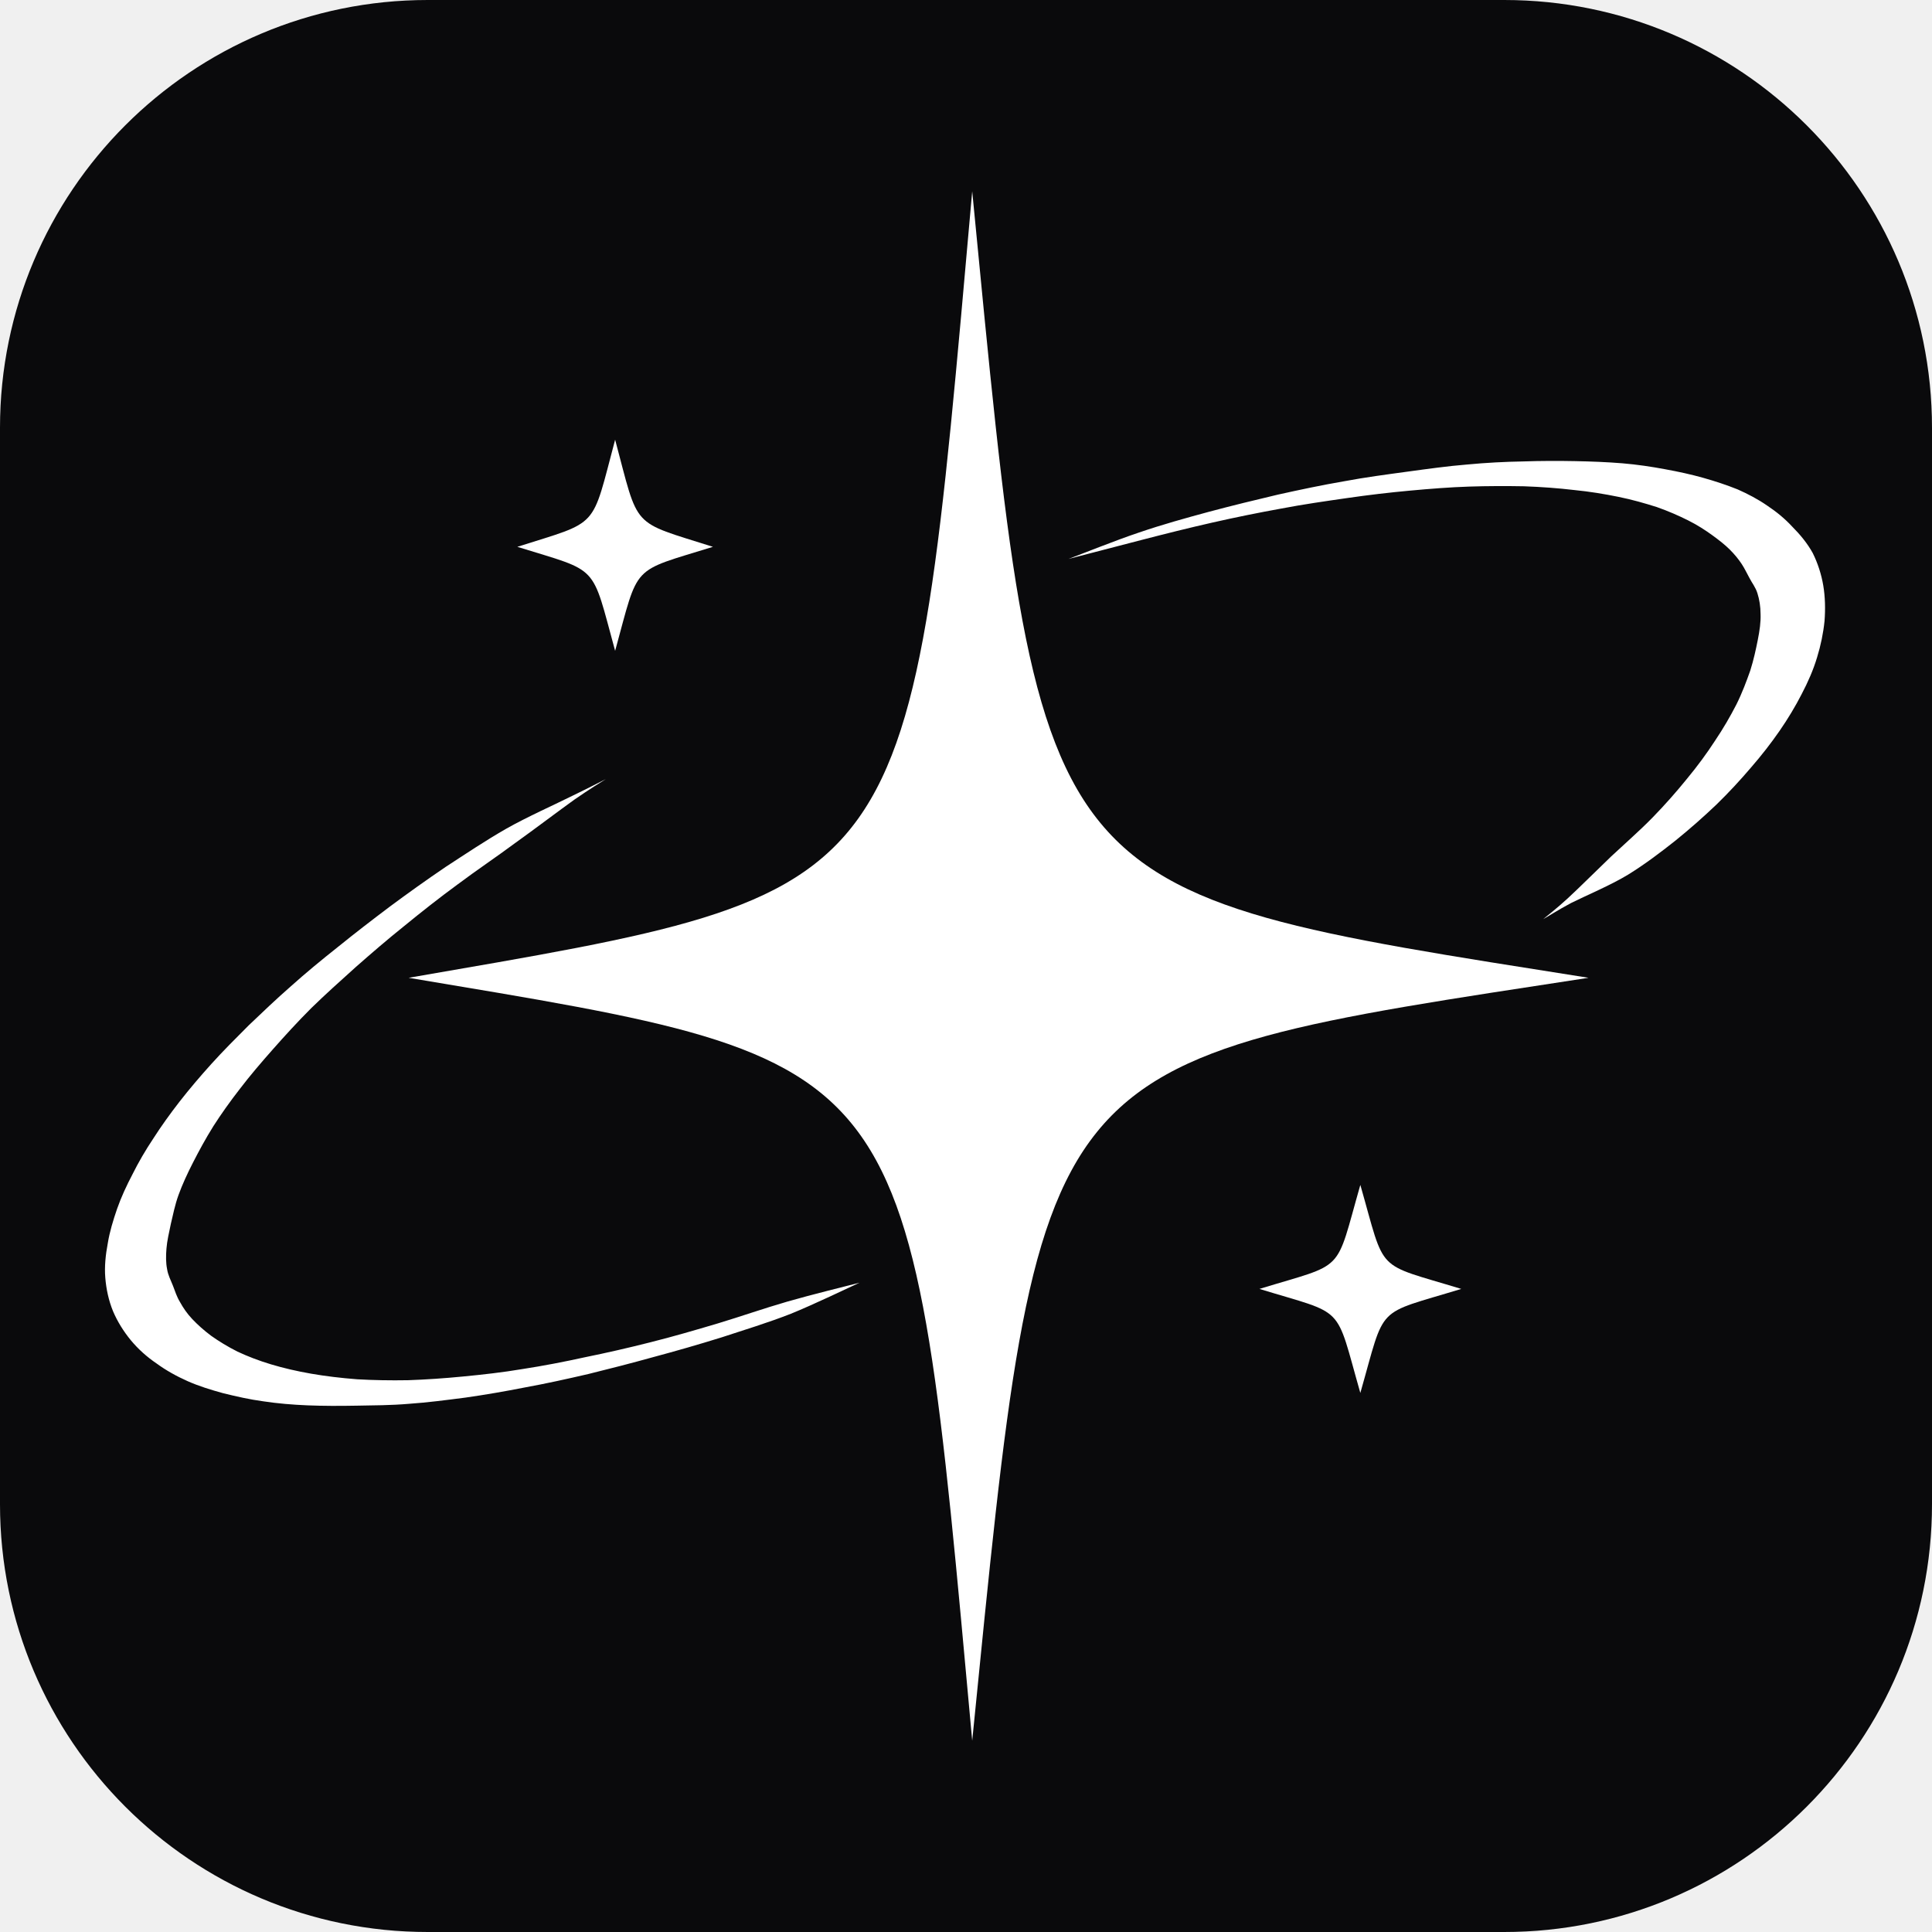
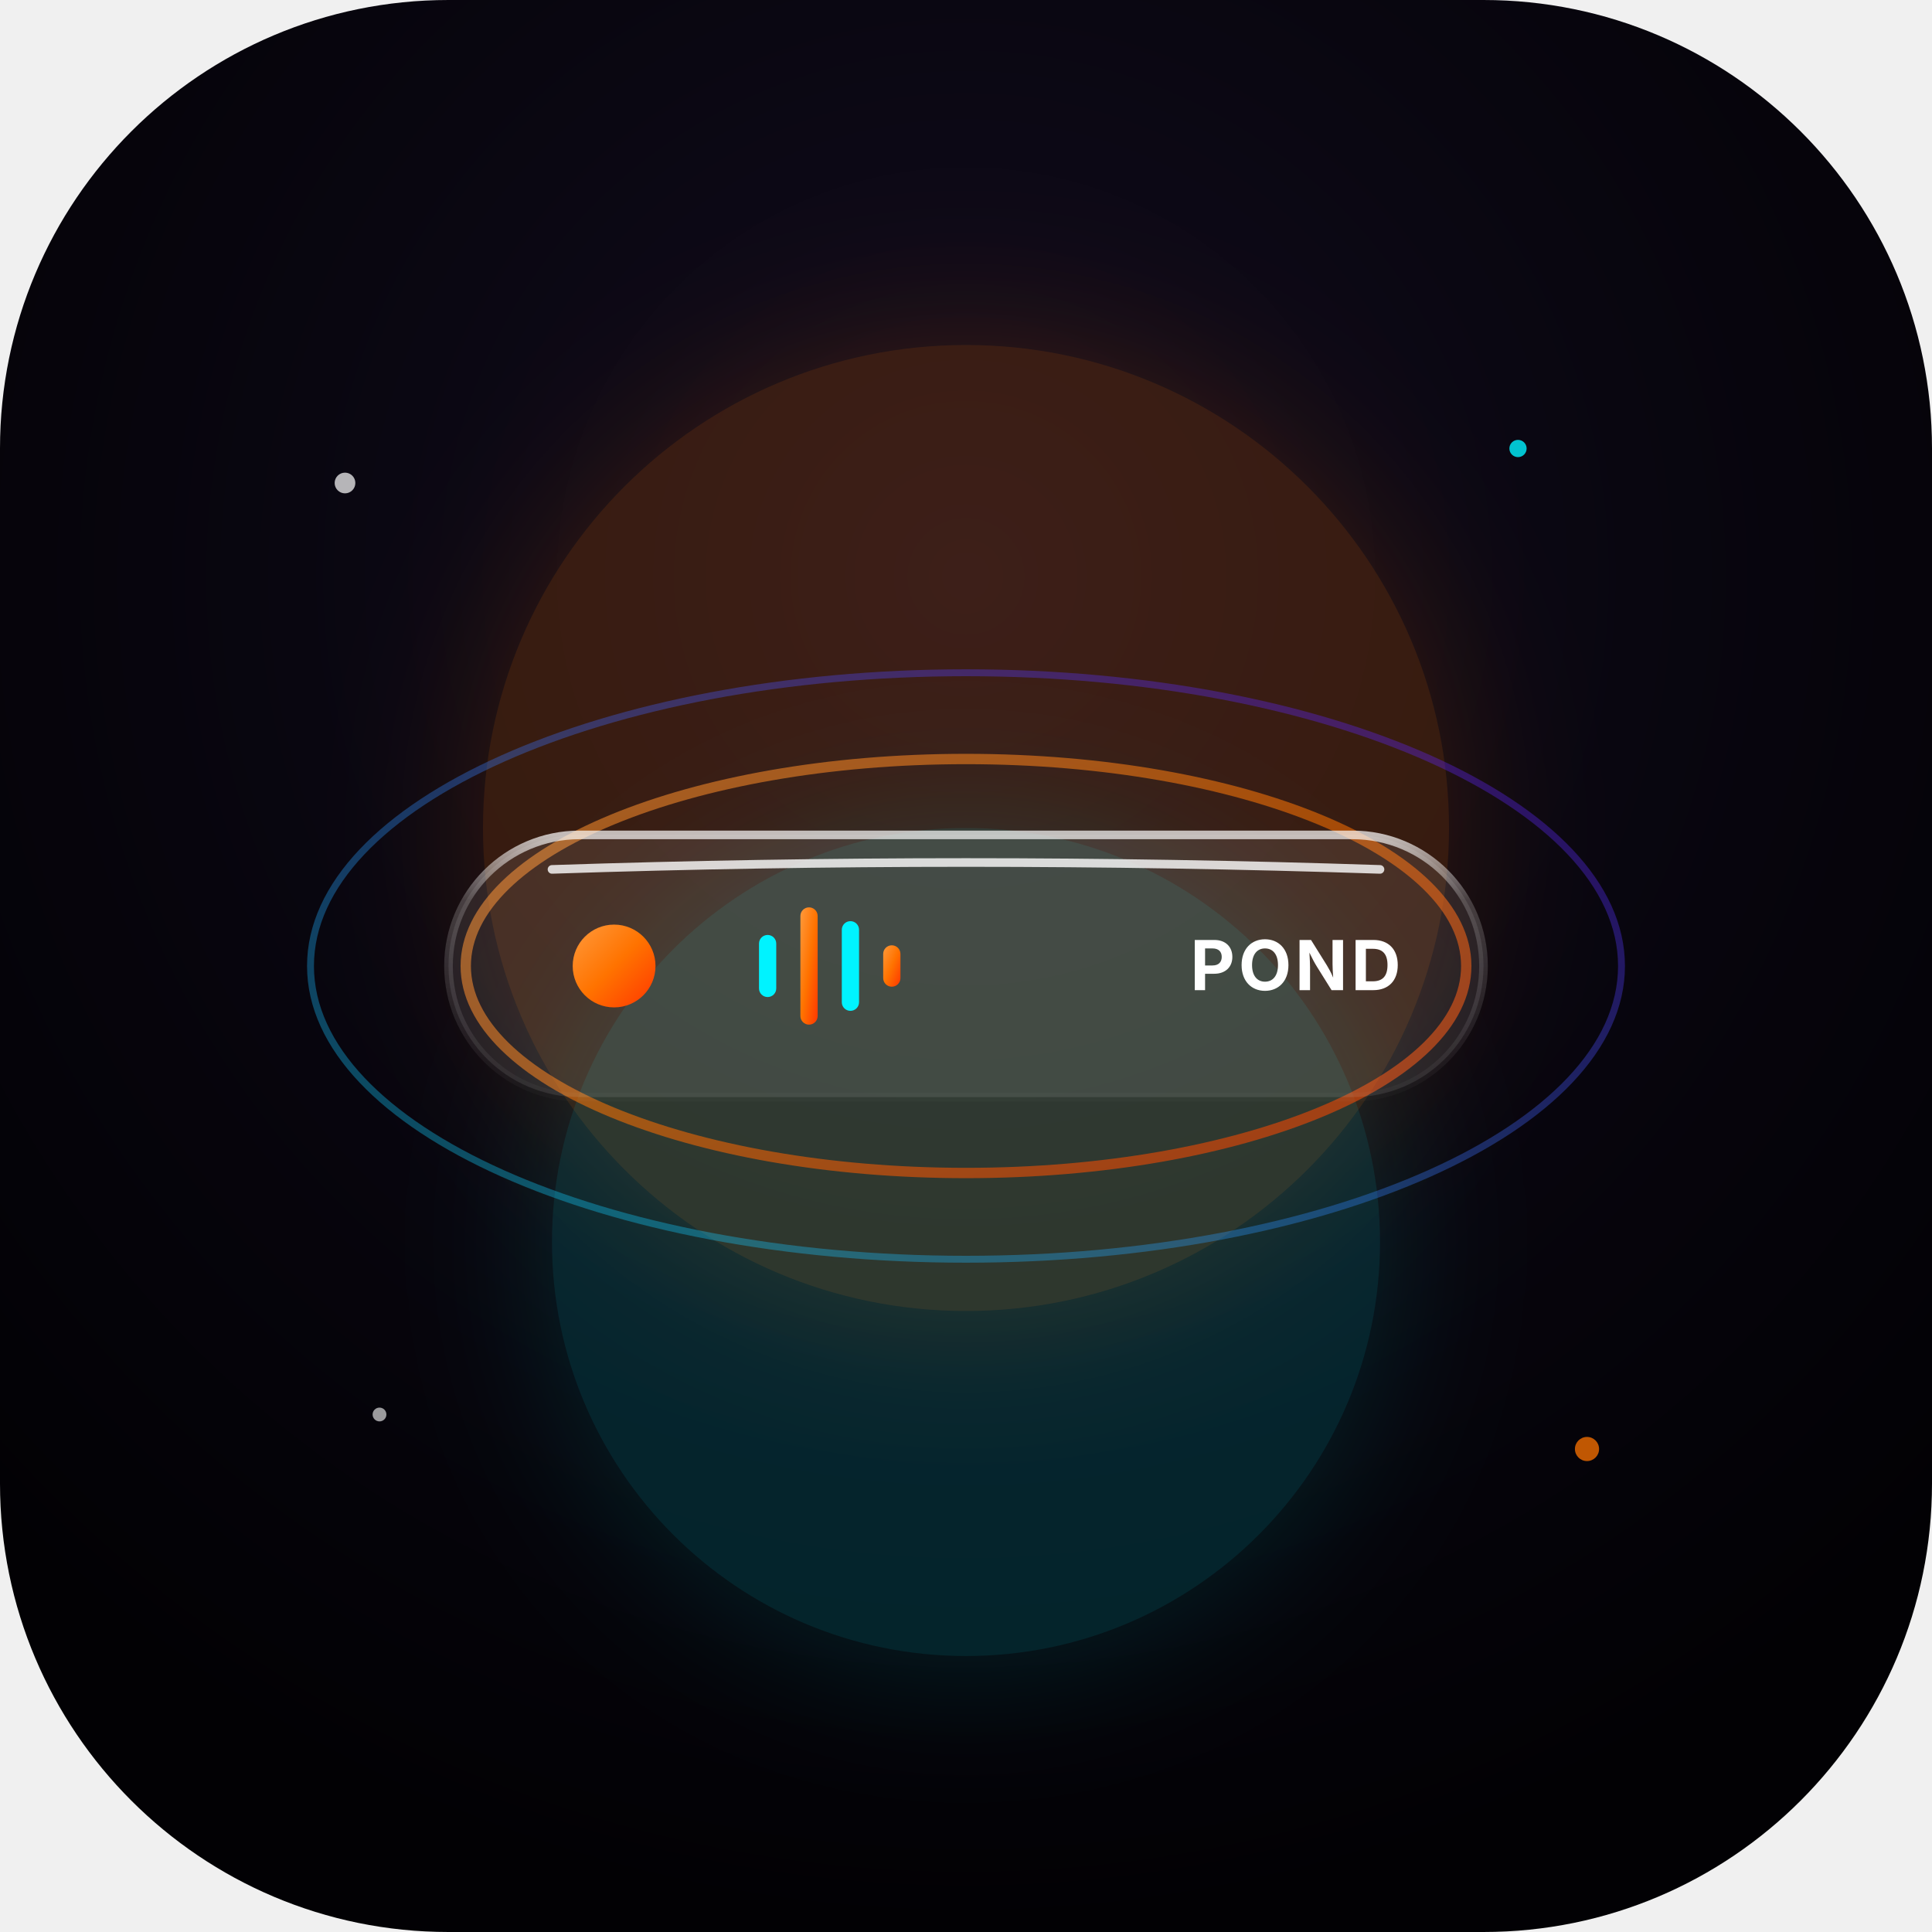
- <svg xmlns="http://www.w3.org/2000/svg" viewBox="0 0 560 560">
-   <rect width="560" height="560" rx="124" fill="#0a0a0c" />
-   <g fill="#fff" transform="translate(28 28) scale(.9)">
-     <path d="M282 30.5C304.3 260 300.6 255.3 480.5 283.8C300.6 311.4 304.3 306.8 282 529.5C261.6 306.8 265 311.4 100.5 283.8C265 255.3 261.6 260 282 30.5Z" />
-     <path d="M407 350.5C415.3 379.5 411.4 375.4 439.5 384C411.4 392.6 415.3 388.5 407 417.5C398.7 388.5 402.6 392.6 374.5 384C402.6 375.4 398.7 379.5 407 350.5Z" />
-     <path d="M167 110.5C174.8 139.7 171.8 136.5 198.5 145C171.8 153.3 174.8 150.1 167 178.5C159.2 150.1 162.2 153.3 135.5 145C162.2 136.5 159.2 139.7 167 110.5Z" />
-     <path d="M245.7 382C242 383.7 231 389 223.6 392C216.2 394.9 208.6 397.2 201.3 399.6C193.9 401.9 186.6 404 179.5 405.9C172.3 407.9 165.3 409.7 158.4 411.4C151.5 413 144.7 414.5 138.1 415.7C131.5 417 125.1 418.1 118.8 419C112.6 419.8 106.5 420.6 100.6 421C94.8 421.5 89.1 421.5 83.7 421.6C78.3 421.7 73 421.7 68 421.5C63.1 421.3 58.3 420.9 53.7 420.2C49.2 419.6 44.9 418.6 40.8 417.6C36.8 416.5 32.9 415.3 29.3 413.7C25.7 412.1 22.3 410.2 19.3 408C16.2 405.9 13.4 403.4 11 400.5C8.7 397.7 6.7 394.5 5.3 391.2C3.9 387.8 3.1 384.1 2.8 380.4C2.5 376.8 2.9 373 3.6 369.3C4.2 365.6 5.3 362 6.6 358.2C7.9 354.5 9.6 350.8 11.6 347C13.5 343.2 15.7 339.4 18.3 335.5C20.8 331.6 23.6 327.7 26.7 323.7C29.9 319.6 33.3 315.6 37 311.5C40.7 307.4 44.8 303.3 49 299.1C53.3 295 57.8 290.7 62.6 286.5C67.4 282.2 72.5 278 77.8 273.8C83.1 269.5 88.7 265.2 94.4 260.9C100.2 256.6 106.2 252.3 112.4 248.1C118.7 244 125.1 239.7 131.9 235.8C138.6 232 147.8 227.9 153.2 225.2C158.6 222.6 162.2 220.7 164 219.8C162.3 220.9 158.8 223 153.9 226.4C149 229.9 141.1 235.9 134.8 240.4C128.6 245 122.3 249.2 116.3 253.7C110.3 258.1 104.6 262.6 99.1 267.1C93.6 271.5 88.4 276 83.4 280.4C78.4 284.9 73.6 289.2 69.1 293.6C64.7 298 60.6 302.5 56.8 306.8C53 311.1 49.4 315.3 46.2 319.5C43 323.6 40.1 327.7 37.6 331.6C35.1 335.6 33 339.5 31.1 343.2C29.2 346.9 27.6 350.4 26.4 353.7C25.2 357 24.6 360.2 23.9 363.1C23.3 366 22.7 368.5 22.5 371C22.3 373.4 22.3 375.6 22.7 377.6C23 379.6 23.9 381.2 24.6 383C25.3 384.8 25.8 386.5 26.9 388.3C27.9 390.1 29.1 391.9 30.8 393.7C32.5 395.5 34.5 397.3 36.9 399.1C39.3 400.8 42.2 402.6 45.4 404.2C48.6 405.7 52.2 407.1 56.2 408.3C60.2 409.5 64.5 410.5 69.1 411.3C73.7 412.1 78.7 412.7 83.9 413.1C89.1 413.4 94.6 413.5 100.3 413.4C106 413.2 112 412.8 118.1 412.2C124.3 411.6 130.7 410.9 137.2 409.8C143.7 408.8 150.5 407.5 157.3 406C164.2 404.6 171.2 403 178.3 401.2C185.5 399.4 192.7 397.3 200.1 395.1C207.4 392.9 214.8 390.3 222.4 388.1C230 385.9 241.8 383 245.7 382Z" />
-     <path d="M313 148.9C316.8 147.5 328.2 142.9 335.7 140.4C343.3 137.8 350.9 135.7 358.3 133.7C365.8 131.7 373.2 129.9 380.4 128.2C387.6 126.6 394.7 125.1 401.7 123.9C408.6 122.6 415.5 121.7 422.1 120.8C428.7 119.9 435.1 119 441.3 118.5C447.6 117.9 453.6 117.6 459.4 117.5C465.2 117.3 470.8 117.3 476.1 117.4C481.4 117.5 486.5 117.7 491.4 118.1C496.2 118.5 500.8 119.2 505.1 120C509.5 120.8 513.6 121.7 517.5 122.8C521.4 123.9 525 125.1 528.5 126.5C531.9 128 535.1 129.7 538 131.7C541 133.7 543.7 135.9 546.1 138.5C548.6 141 551 143.9 552.7 147C554.3 150.2 555.5 153.9 556.1 157.5C556.7 161.1 556.8 165 556.5 168.9C556.1 172.8 555.3 176.7 554.1 180.6C552.9 184.6 551.2 188.5 549.1 192.5C547.1 196.4 544.7 200.4 542 204.3C539.3 208.2 536.2 212.2 532.8 216.1C529.4 220.1 525.7 224.1 521.7 228C517.6 231.9 513.2 235.8 508.5 239.6C503.7 243.4 498.7 247.2 493.2 250.6C487.6 254 479.5 257.4 474.9 259.7C470.4 262.1 467.4 264.1 465.9 264.9C467.2 263.8 470.1 261.6 473.7 258.3C477.4 254.9 483.3 249 487.8 244.7C492.4 240.4 497 236.4 501.1 232.2C505.1 228.1 508.8 223.9 512.2 219.7C515.6 215.6 518.6 211.5 521.2 207.5C523.9 203.5 526.2 199.5 528.1 195.8C530 192 531.4 188.2 532.6 184.8C533.7 181.3 534.4 178 535 175C535.6 172 536 169.2 535.9 166.7C535.9 164.2 535.5 161.9 534.9 160C534.3 158 533.1 156.6 532.3 155C531.4 153.4 530.8 152 529.8 150.5C528.8 149 527.6 147.5 526 145.9C524.5 144.4 522.6 142.9 520.4 141.3C518.2 139.7 515.6 138 512.6 136.5C509.6 135 506.2 133.5 502.5 132.2C498.7 131 494.6 129.8 490.1 128.9C485.7 128 480.9 127.2 475.8 126.7C470.7 126.1 465.3 125.7 459.7 125.5C454.1 125.4 448.1 125.4 442 125.6C435.9 125.8 429.5 126.3 423 126.9C416.4 127.5 409.6 128.3 402.7 129.3C395.8 130.3 388.7 131.3 381.4 132.7C374.2 134 366.8 135.5 359.3 137.2C351.8 138.9 344.2 140.8 336.5 142.8C328.8 144.8 316.9 147.9 313 148.9Z" />
-   </g>
+ <svg xmlns="http://www.w3.org/2000/svg" viewBox="0 0 560 560" width="560" height="560">
+   <defs>
+     <radialGradient id="pondBg" cx="50%" cy="30%" r="70%">
+       <stop offset="0%" stop-color="#120c1e" />
+       <stop offset="60%" stop-color="#07050d" />
+       <stop offset="100%" stop-color="#020104" />
+     </radialGradient>
+     <linearGradient id="pondOrange" x1="0%" y1="0%" x2="100%" y2="100%">
+       <stop offset="0%" stop-color="#FF9A3C" />
+       <stop offset="50%" stop-color="#FF7300" />
+       <stop offset="100%" stop-color="#FF3700" />
+     </linearGradient>
+     <linearGradient id="pondCyan" x1="0%" y1="100%" x2="100%" y2="0%">
+       <stop offset="0%" stop-color="#00F3FF" />
+       <stop offset="100%" stop-color="#7000FF" />
+     </linearGradient>
+     <linearGradient id="specularRim" x1="0%" y1="0%" x2="0%" y2="100%">
+       <stop offset="0%" stop-color="rgba(255,255,255,0.7)" />
+       <stop offset="25%" stop-color="rgba(255,255,255,0.2)" />
+       <stop offset="100%" stop-color="rgba(255,255,255,0.02)" />
+     </linearGradient>
+     <filter id="pondGlow" x="-20%" y="-20%" width="140%" height="140%">
+       <feGaussianBlur stdDeviation="22" result="blur" />
+       <feComposite in="SourceGraphic" in2="blur" operator="over" />
+     </filter>
+   </defs>
+   <rect width="560" height="560" rx="130" fill="url(#pondBg)" />
+   <circle cx="280" cy="240" r="140" fill="#FF7300" opacity="0.18" filter="url(#pondGlow)" />
+   <circle cx="280" cy="360" r="120" fill="#00F3FF" opacity="0.14" filter="url(#pondGlow)" />
+   <ellipse cx="280" cy="280" rx="190" ry="85" fill="none" stroke="url(#pondCyan)" stroke-width="2" opacity="0.35" />
+   <ellipse cx="280" cy="280" rx="145" ry="60" fill="none" stroke="url(#pondOrange)" stroke-width="3" opacity="0.55" />
+   <rect x="130" y="242" width="300" height="76" rx="38" fill="rgba(255,255,255,0.09)" />
+   <rect x="130" y="242" width="300" height="76" rx="38" stroke="url(#specularRim)" stroke-width="2.5" fill="none" />
+   <path d="M 160 252 Q 280 248 400 252" stroke="rgba(255,255,255,0.8)" stroke-width="2.5" stroke-linecap="round" fill="none" />
+   <circle cx="178" cy="280" r="12" fill="url(#pondOrange)" />
+   <rect x="220" y="271" width="5" height="18" rx="2.5" fill="#00F3FF" />
+   <rect x="232" y="263" width="5" height="34" rx="2.5" fill="url(#pondOrange)" />
+   <rect x="244" y="267" width="5" height="26" rx="2.5" fill="#00F3FF" />
+   <rect x="256" y="274" width="5" height="12" rx="2.5" fill="url(#pondOrange)" />
+   <text x="345" y="287" font-family="-apple-system, system-ui, sans-serif" font-size="20" font-weight="700" fill="#ffffff" letter-spacing="1">POND</text>
+   <circle cx="100" cy="140" r="3" fill="#ffffff" opacity="0.7" />
+   <circle cx="440" cy="130" r="2.5" fill="#00F3FF" opacity="0.8" />
+   <circle cx="460" cy="420" r="3.5" fill="#FF7300" opacity="0.75" />
+   <circle cx="110" cy="410" r="2" fill="#ffffff" opacity="0.6" />
</svg>
